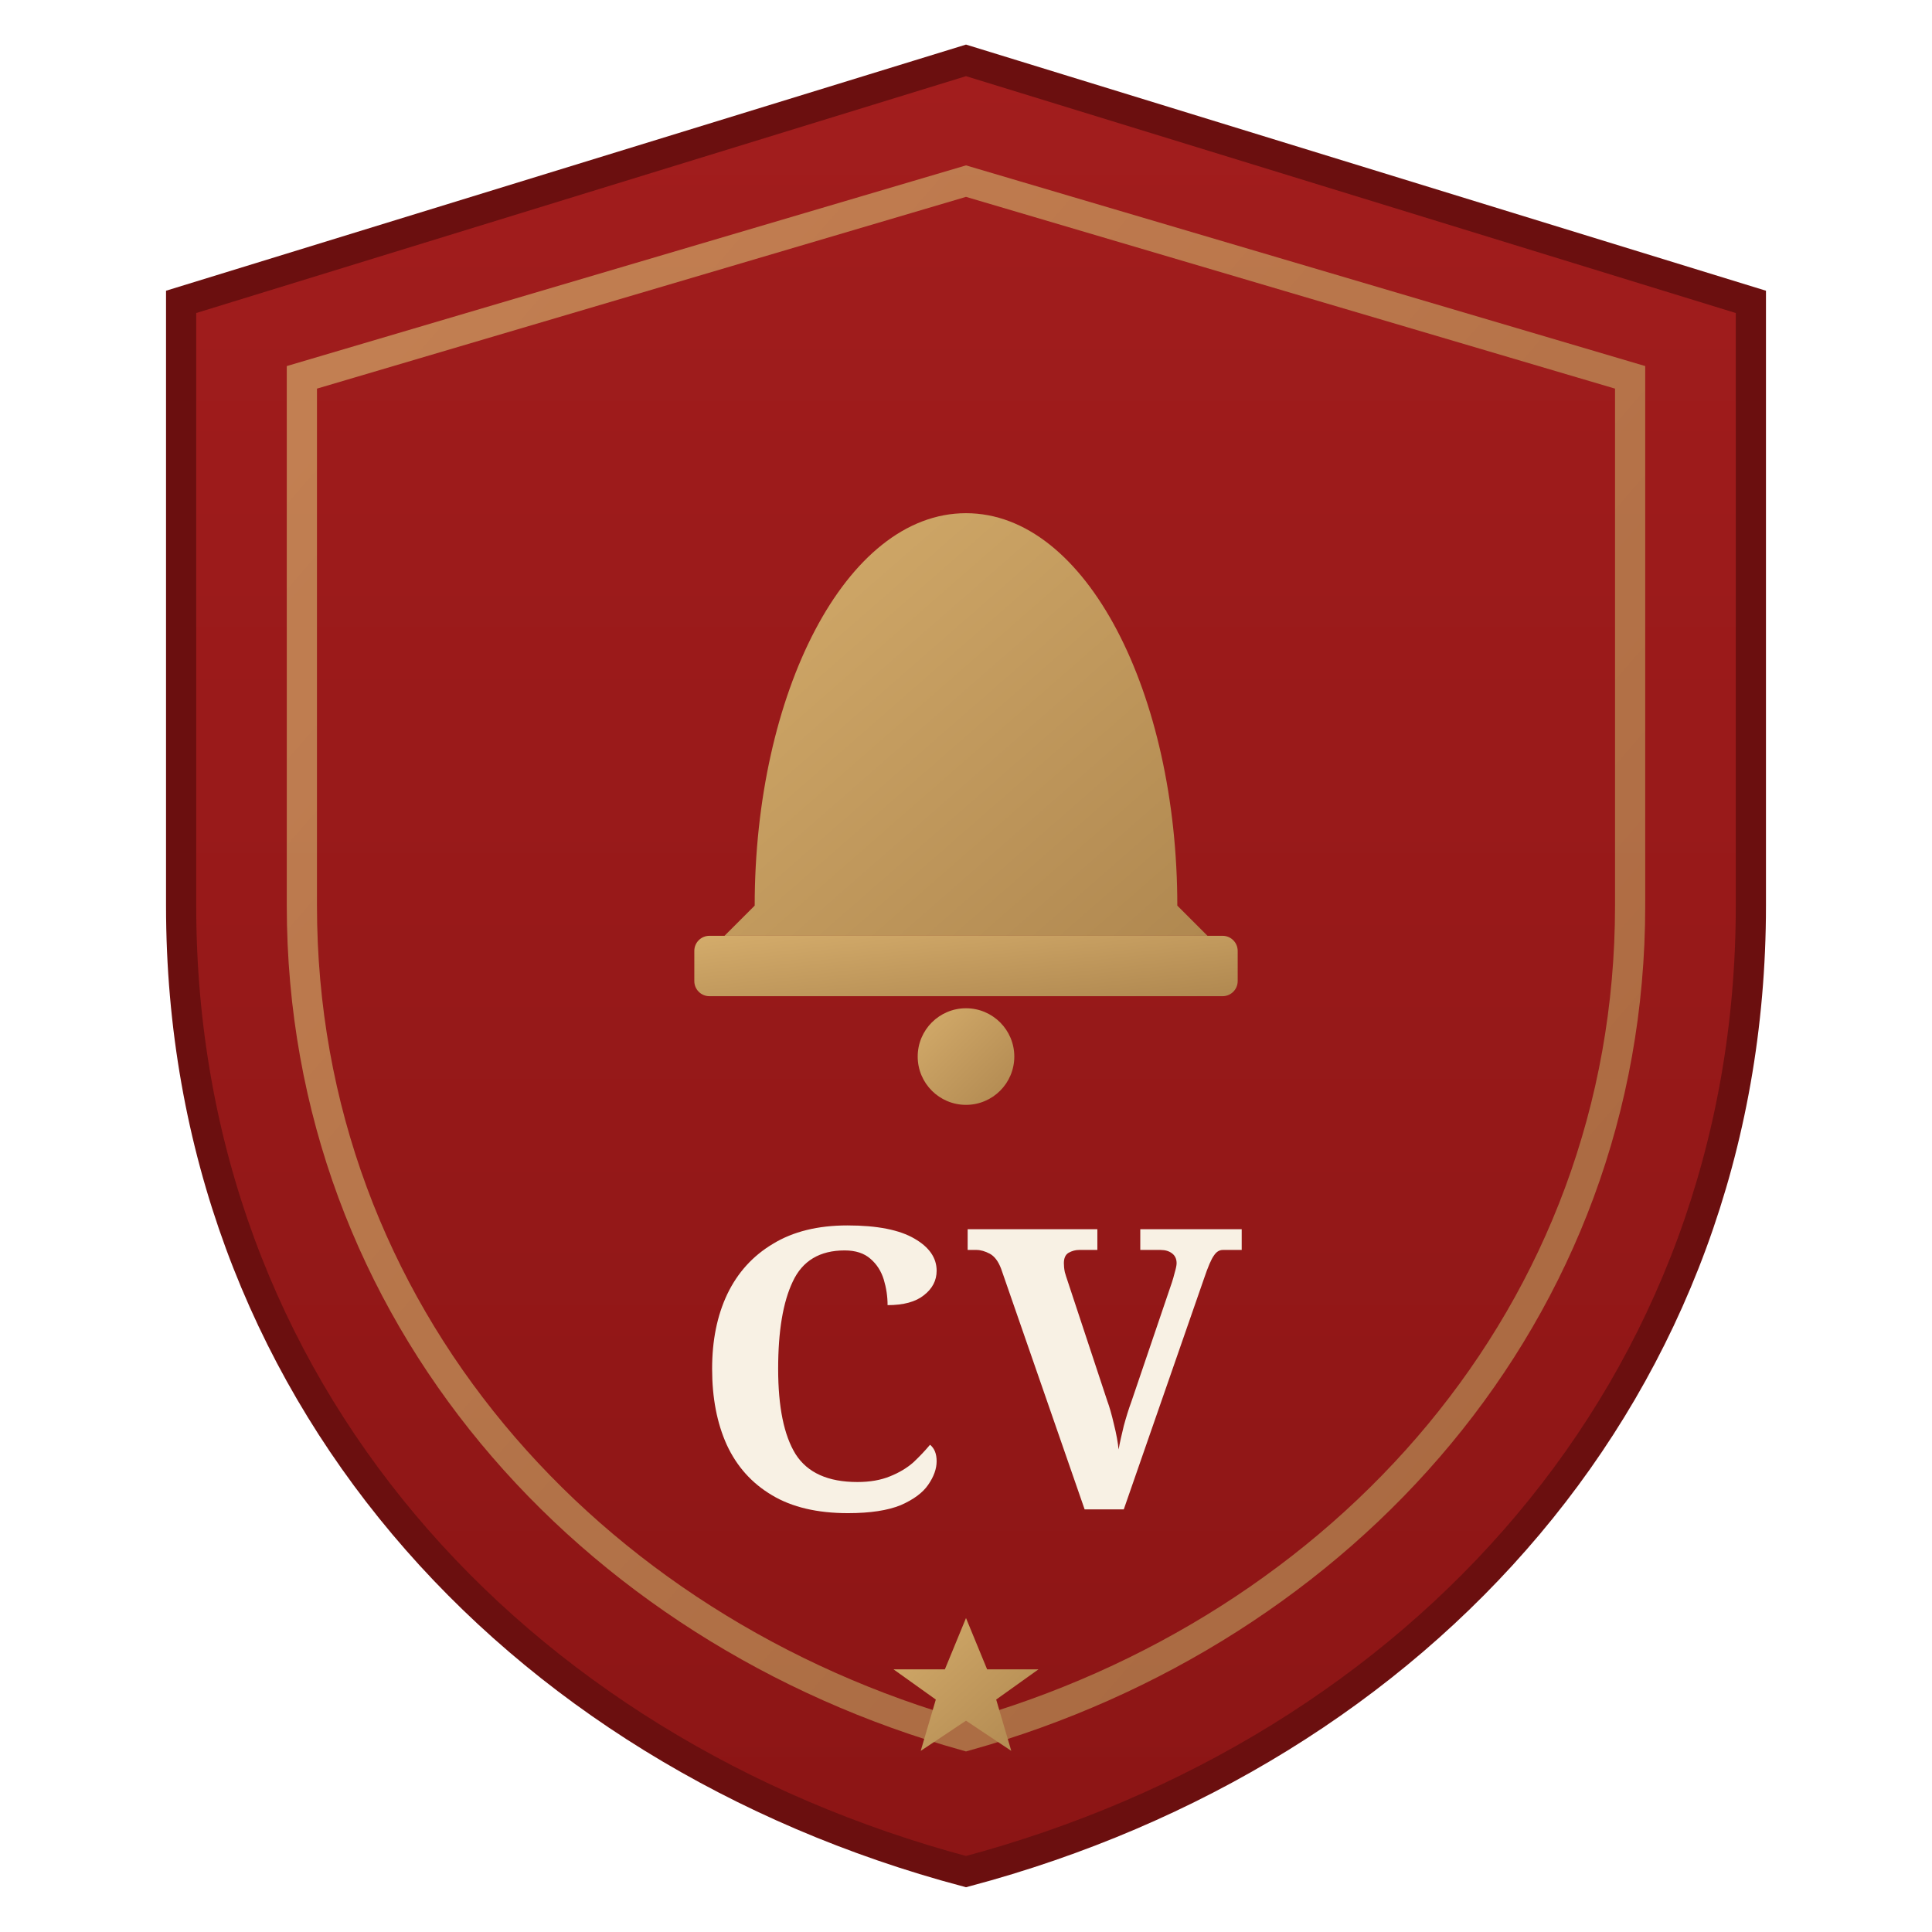
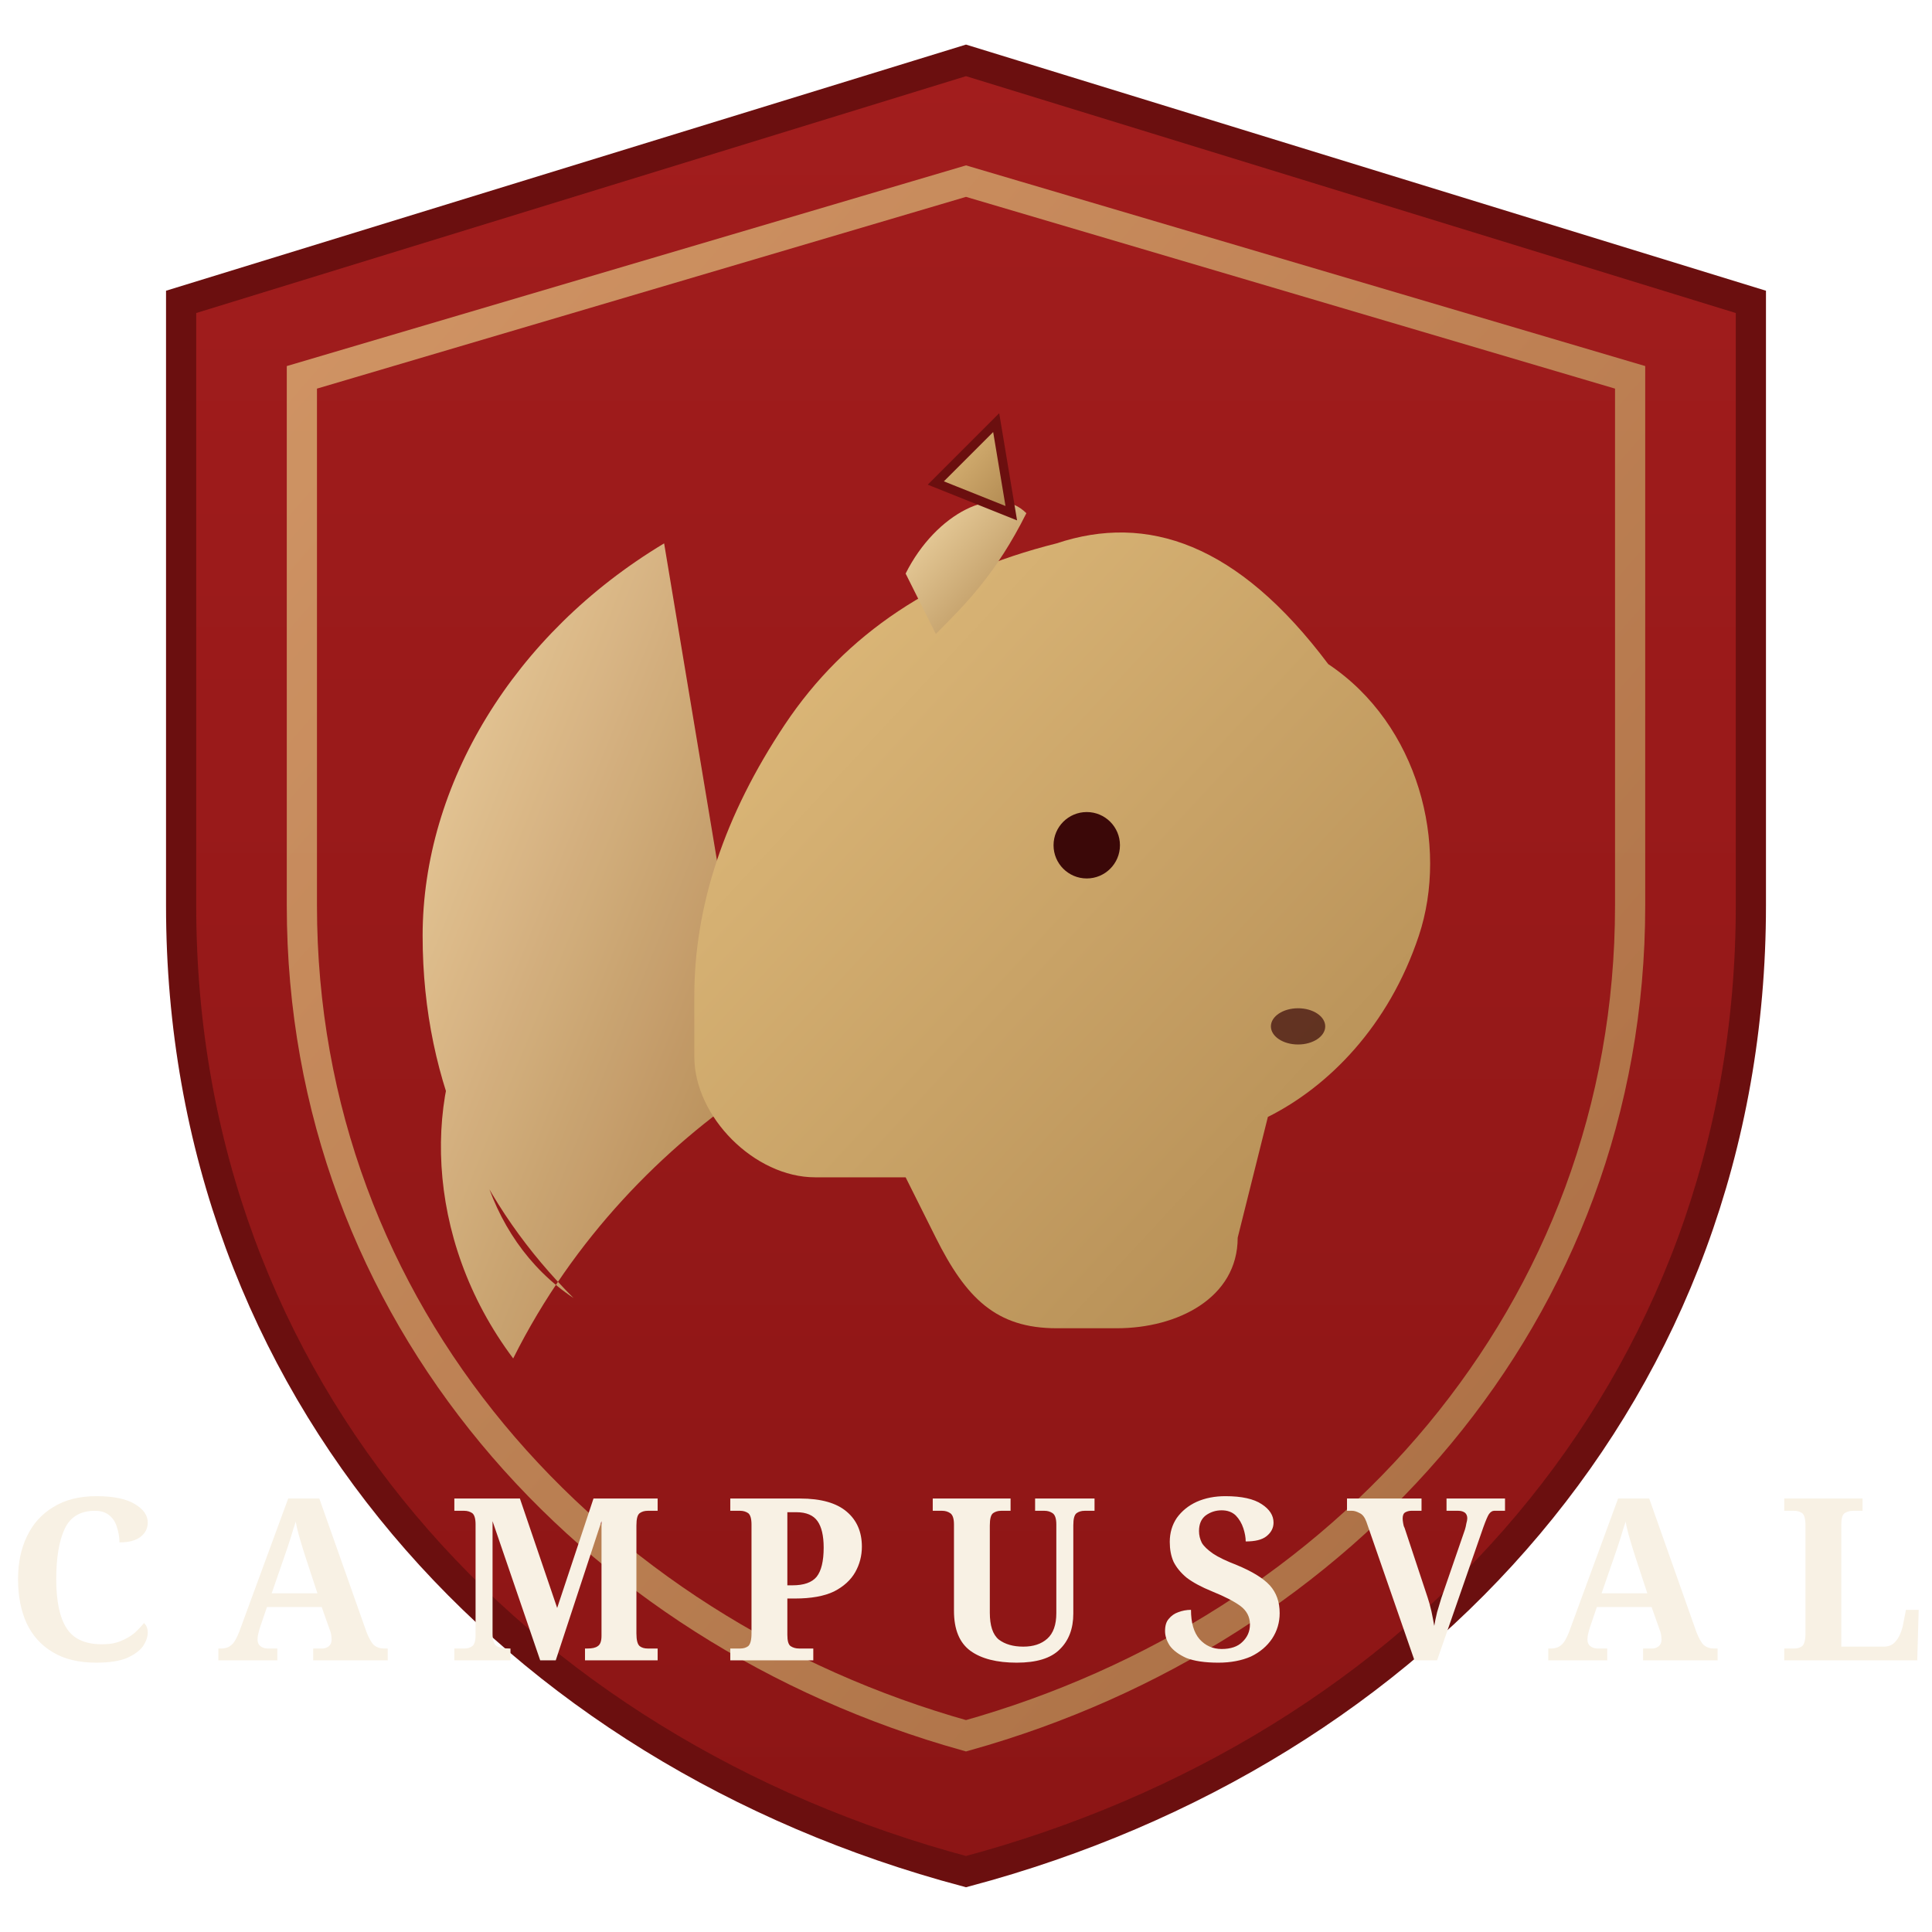
- <svg xmlns="http://www.w3.org/2000/svg" width="64" height="64" viewBox="0 0 64 64" aria-label="CampusVal">
+ <svg xmlns="http://www.w3.org/2000/svg" width="64" height="64" viewBox="0 0 64 64" aria-label="CampusVal Bronco">
  <defs>
    <linearGradient id="s" x1="0" y1="0" x2="0" y2="1">
      <stop offset="0%" stop-color="#A21D1D" />
      <stop offset="100%" stop-color="#8C1515" />
    </linearGradient>
    <linearGradient id="g" x1="0" y1="0" x2="1" y2="1">
-       <stop offset="0%" stop-color="#D4AC6B" />
+       <stop offset="0%" stop-color="#E2BE7E" />
+       <stop offset="100%" stop-color="#B08850" />
+     </linearGradient>
+     <linearGradient id="m" x1="0" y1="0" x2="1" y2="1">
+       <stop offset="0%" stop-color="#F2D9A8" />
      <stop offset="100%" stop-color="#B08850" />
    </linearGradient>
  </defs>
  <path d="M32 2 L58 10 L58 30 C58 46 47 58 32 62 C17 58 6 46 6 30 L6 10 Z" fill="url(#s)" stroke="#6B0F0F" stroke-width="1" />
-   <path d="M32 6 L54 12.5 L54 30 C54 43.5 44.5 54 32 57.5 C19.5 54 10 43.5 10 30 L10 12.5 Z" fill="none" stroke="url(#g)" stroke-width="1" opacity="0.7" />
-   <g transform="translate(32 22)">
-     <path d="M-7 8 C-7 1 -4 -5 0 -5 C4 -5 7 1 7 8 L8 9 L-8 9 Z" fill="url(#g)" />
-     <rect x="-9" y="9" width="18" height="2" rx="0.5" fill="url(#g)" />
-     <circle cx="0" cy="13" r="1.6" fill="url(#g)" />
-   </g>
-   <text x="32" y="50" text-anchor="middle" font-family="Georgia, serif" font-weight="700" font-size="13" fill="#F8F1E4" letter-spacing="0.5">CV</text>
-   <polygon transform="translate(32 56)" points="0,-2.4 0.7,-0.7 2.4,-0.7 1,0.3 1.5,2 0,1 -1.5,2 -1,0.3 -2.4,-0.7 -0.7,-0.7" fill="url(#g)" />
+   <path d="M32 6 L54 12.5 L54 30 C54 43.5 44.5 54 32 57.5 C19.5 54 10 43.5 10 30 L10 12.5 Z" fill="none" stroke="url(#g)" stroke-width="1" opacity="0.75" />
+   <path d="M 22 18 C 17 21, 14 26, 14 31 C 14 36, 16 40, 19 43 C 16 41, 15 37, 16 33 C 14 36, 14 41, 17 45 C 19 41, 22 38, 25 36 Z" fill="url(#m)" opacity="0.95" />
+   <path d="M 44 22 C 47 24, 48 28, 47 31 C 46 34, 44 36, 42 37 L 41 41 C 41 43, 39 44, 37 44 L 35 44 C 33 44, 32 43, 31 41 L 30 39 L 27 39 C 25 39, 23 37, 23 35 L 23 33 C 23 30, 24 27, 26 24 C 28 21, 31 19, 35 18 C 38 17, 41 18, 44 22 Z" fill="url(#g)" />
+   <path d="M 30 19 C 31 17, 33 16, 34 17 C 33 19, 32 20, 31 21 Z" fill="url(#m)" />
+   <circle cx="36" cy="28" r="1.1" fill="#3B0808" />
+   <ellipse cx="43" cy="34" rx="0.9" ry="0.6" fill="#3B0808" opacity="0.7" />
+   <path d="M 31 16 L 33 14 L 33.5 17 Z" fill="url(#g)" stroke="#6B0F0F" stroke-width="0.3" />
+   <text x="32" y="55" text-anchor="middle" font-family="Georgia, serif" font-weight="700" font-size="7.5" fill="#F8F1E4" letter-spacing="2">CAMPUSVAL</text>
</svg>
